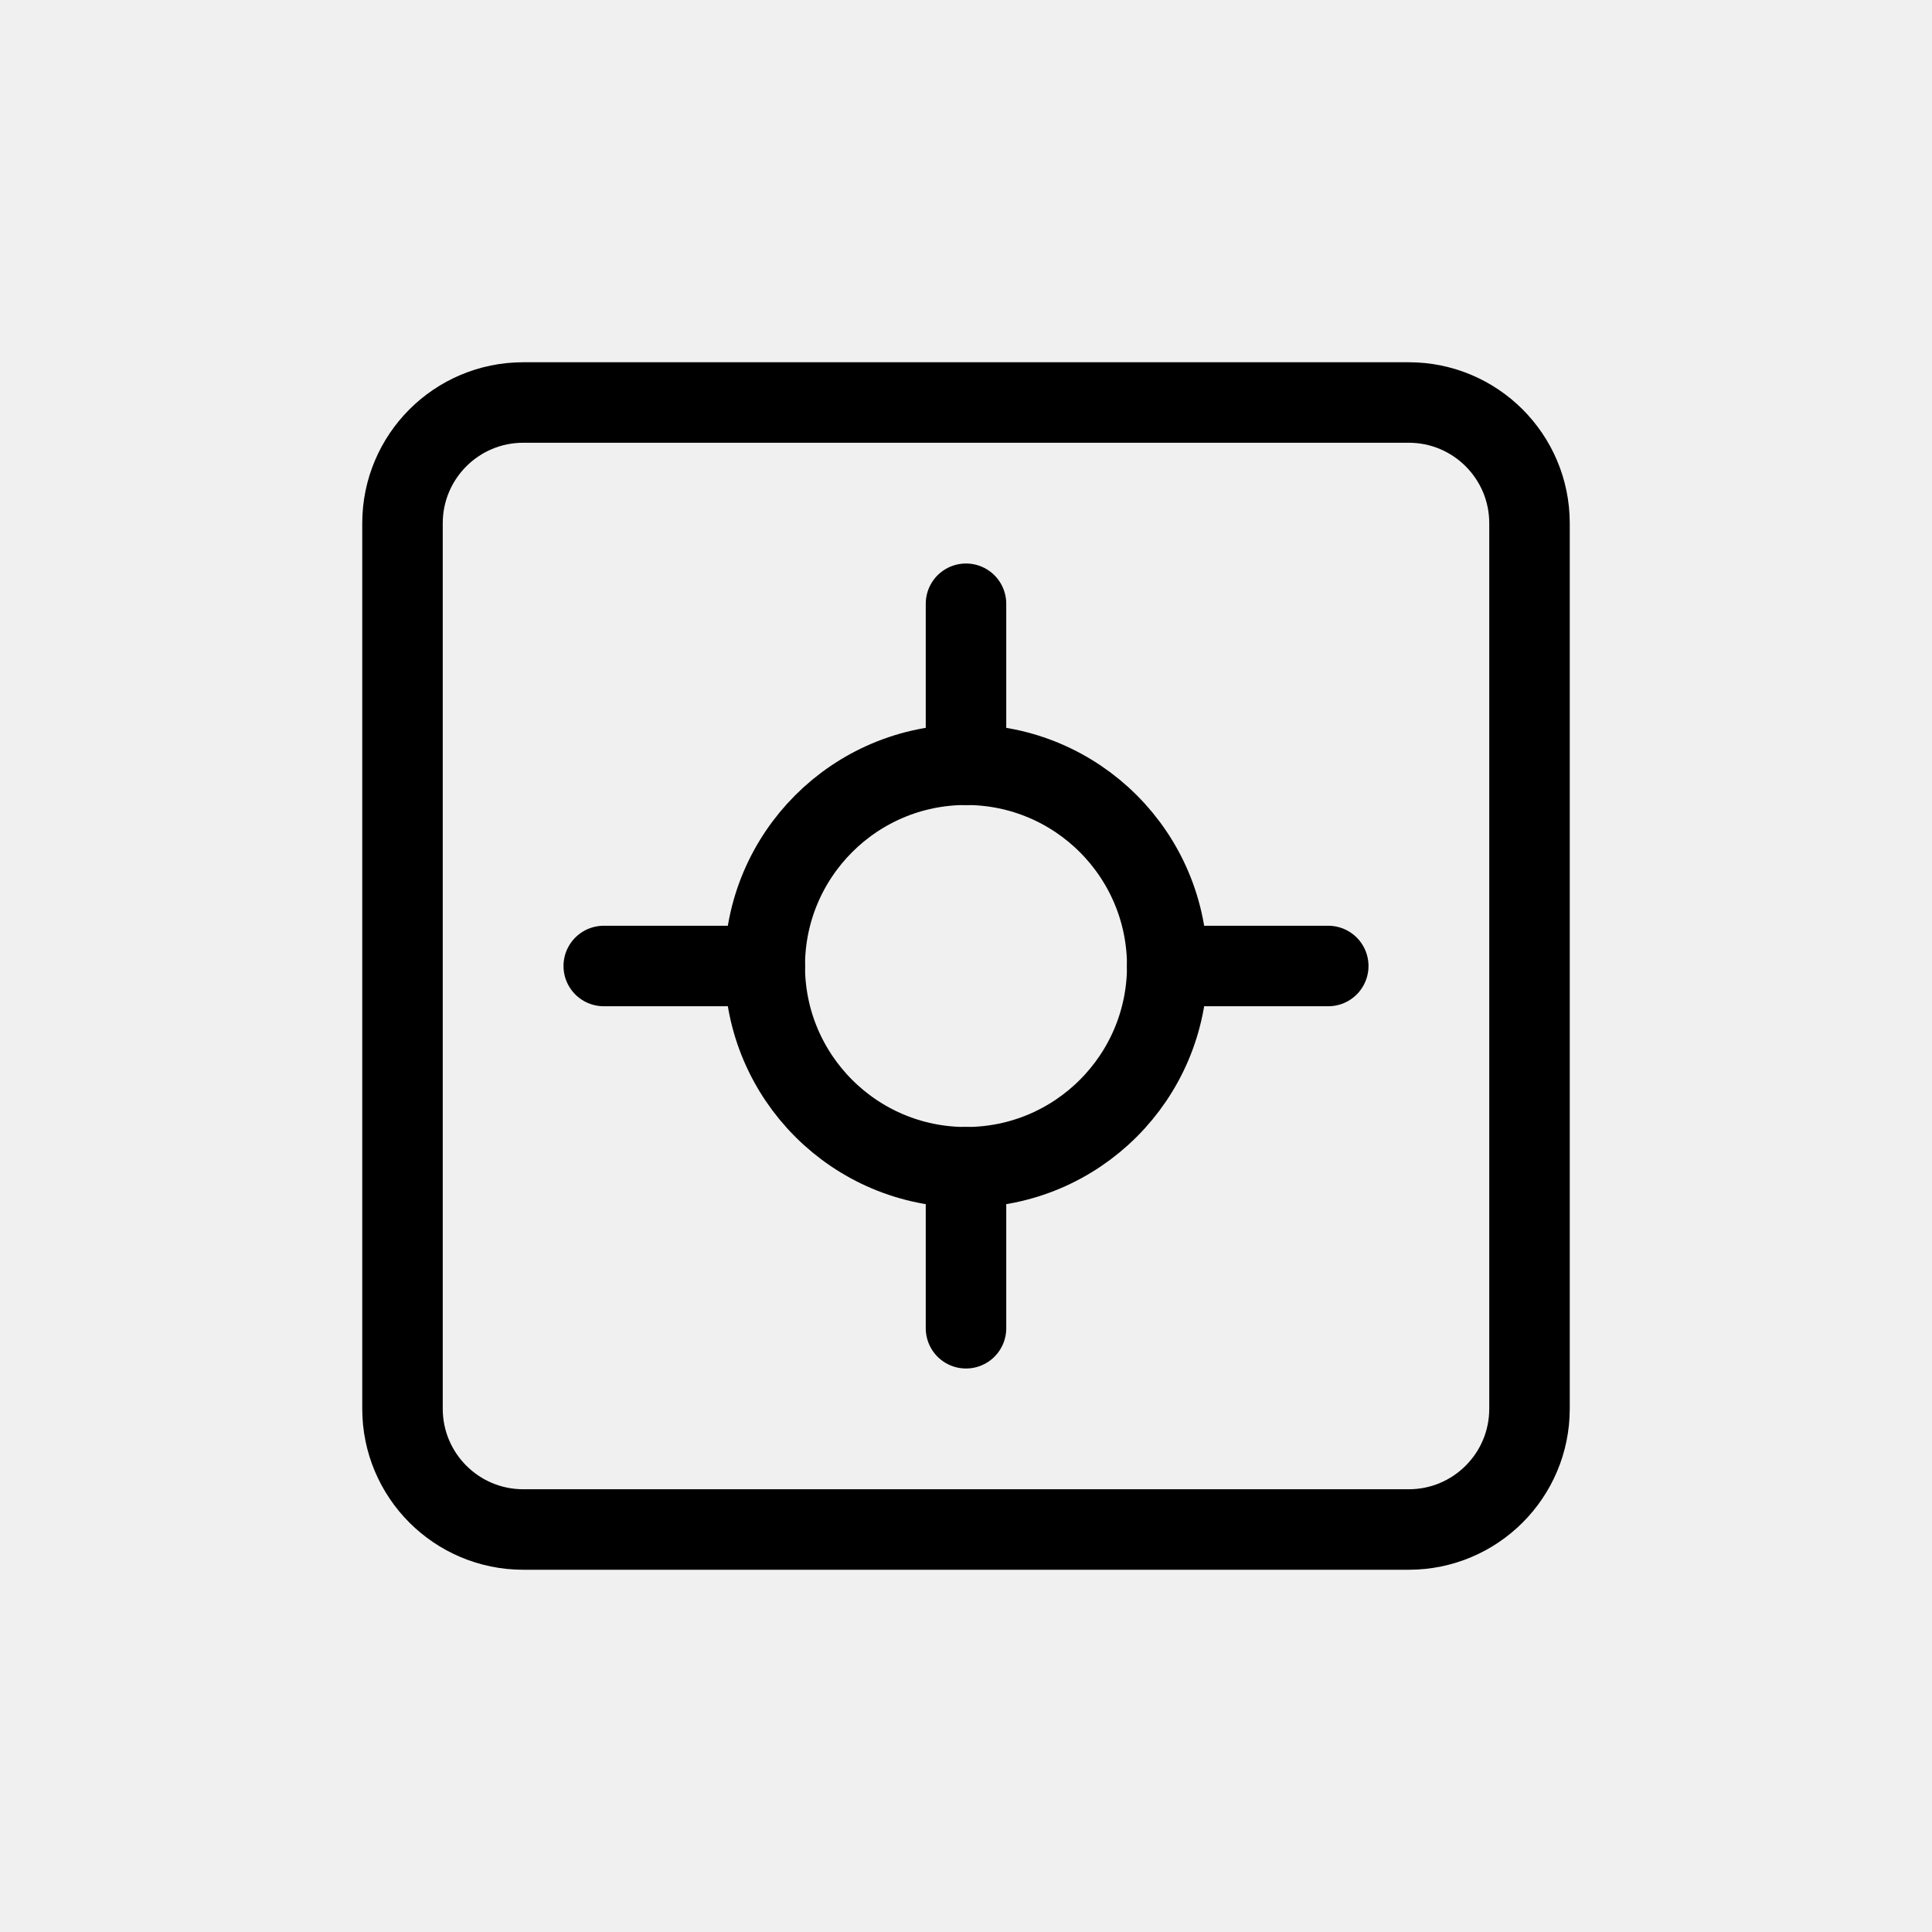
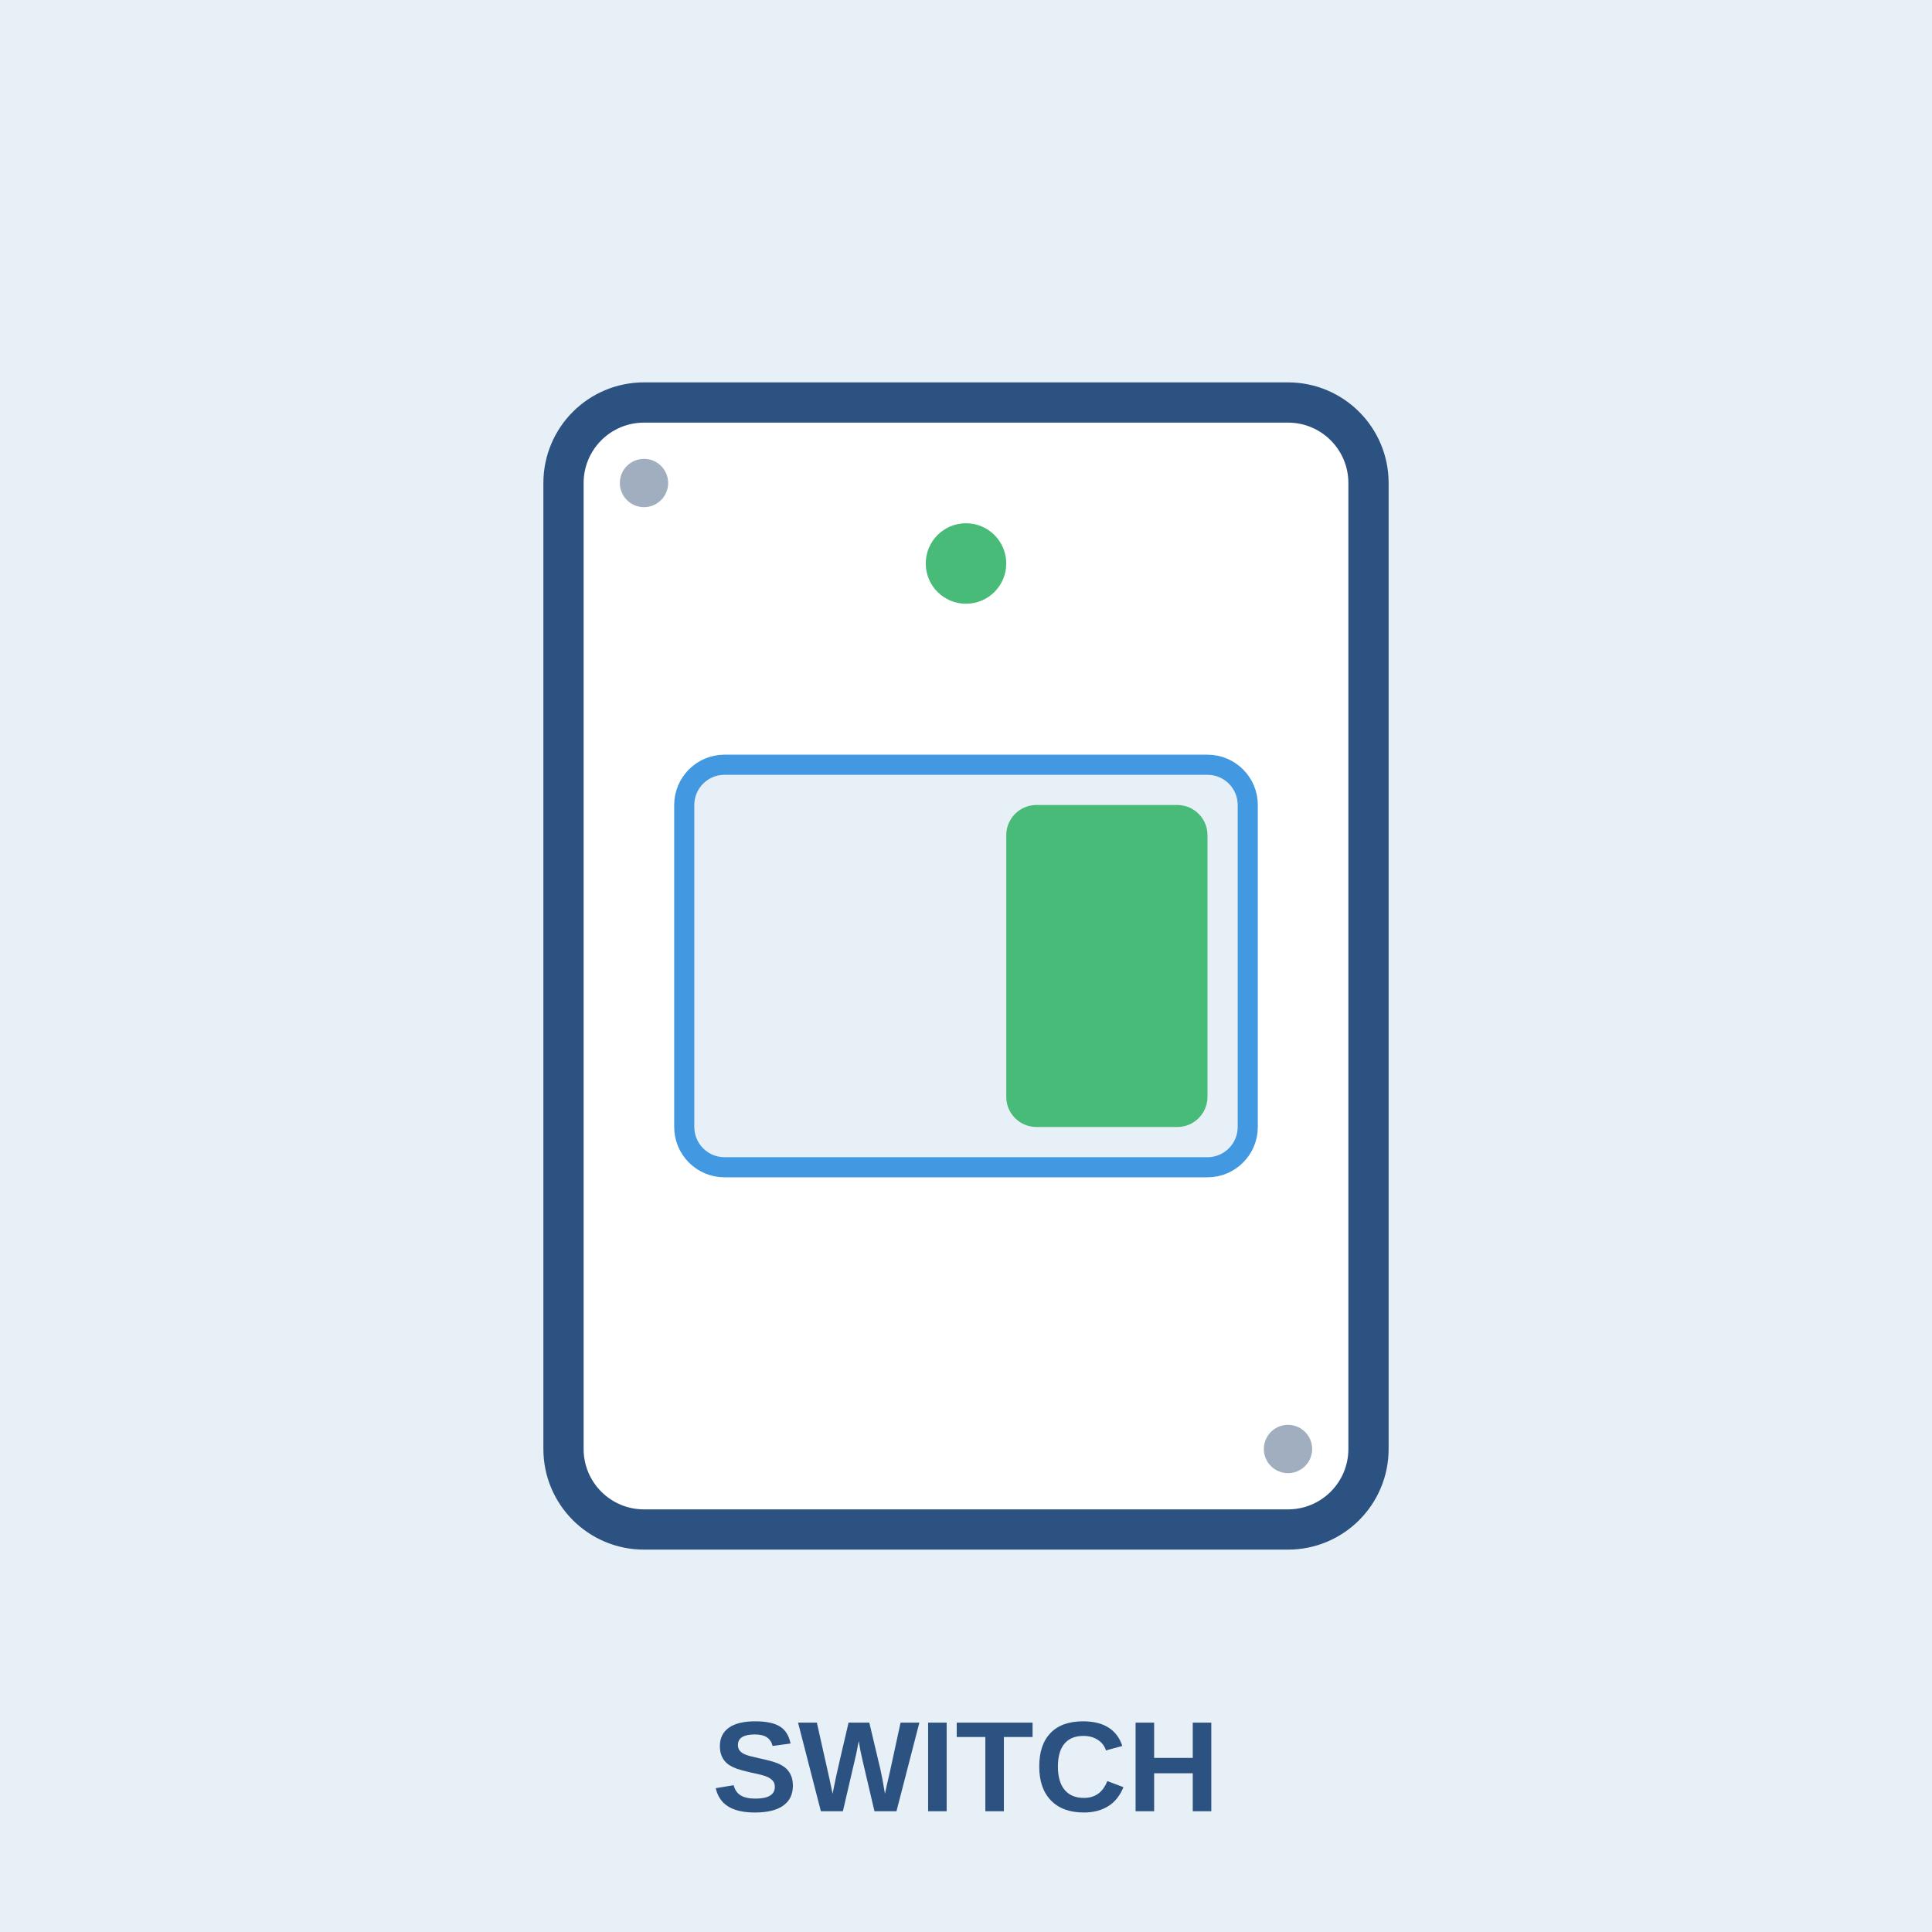
- <svg xmlns="http://www.w3.org/2000/svg" width="960" height="960" viewBox="0 0 960 960" fill="none">
-   <rect x="200" y="200" width="560" height="560" rx="60" stroke="black" stroke-width="40" fill="none" />
-   <circle cx="480" cy="480" r="100" stroke="black" stroke-width="40" fill="none" />
-   <path d="M480 300V380M480 580V660M300 480H380M580 480H660" stroke="black" stroke-width="40" stroke-linecap="round" />
+ <svg xmlns="http://www.w3.org/2000/svg" viewBox="0 0 960 960" fill="none">
+   <rect x="0" y="0" width="960" height="960" fill="#E8F0F7" />
+   <rect x="280" y="200" width="400" height="560" rx="40" fill="#FFFFFF" stroke="#2C5282" stroke-width="20" />
+   <rect x="340" y="380" width="280" height="200" rx="20" fill="#E8F0F7" stroke="#4299E1" stroke-width="10" />
+   <rect x="500" y="400" width="100" height="160" rx="15" fill="#48BB78" />
+   <circle cx="480" cy="280" r="20" fill="#48BB78" />
+   <circle cx="320" cy="240" r="12" fill="#A0AEC0" />
+   <circle cx="640" cy="720" r="12" fill="#A0AEC0" />
+   <text x="480" y="900" font-family="Arial, sans-serif" font-size="64" fill="#2C5282" text-anchor="middle" font-weight="bold">SWITCH</text>
</svg>
